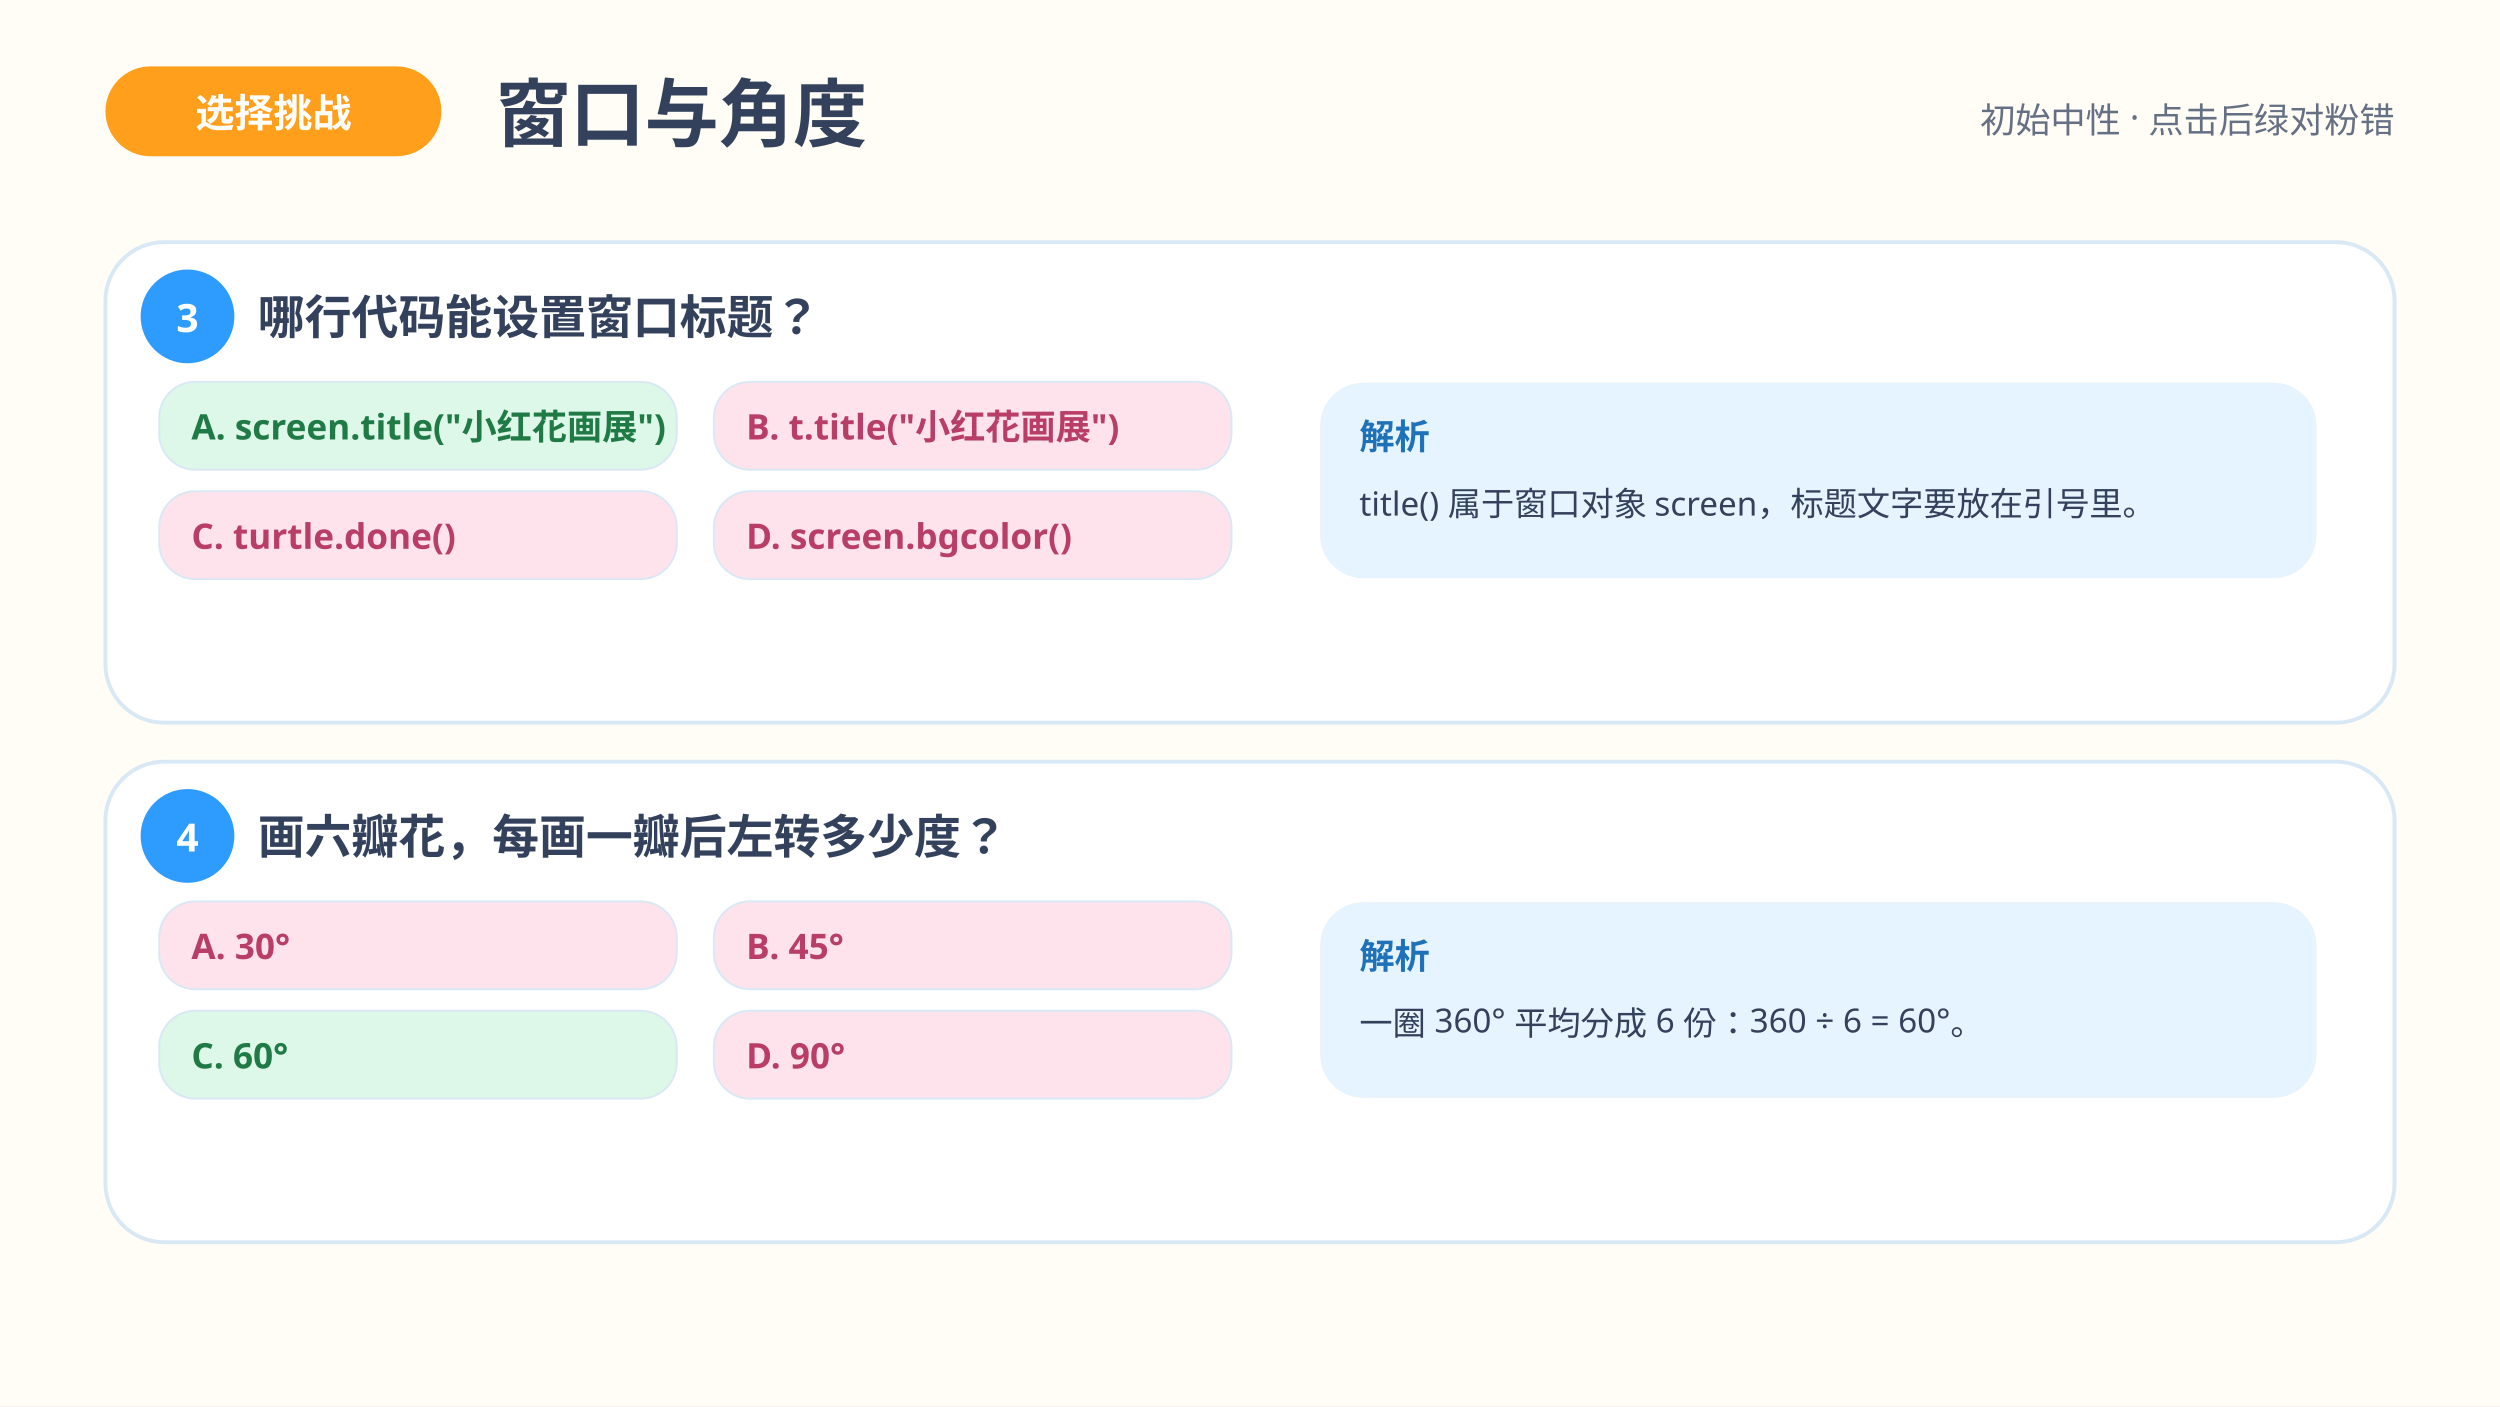
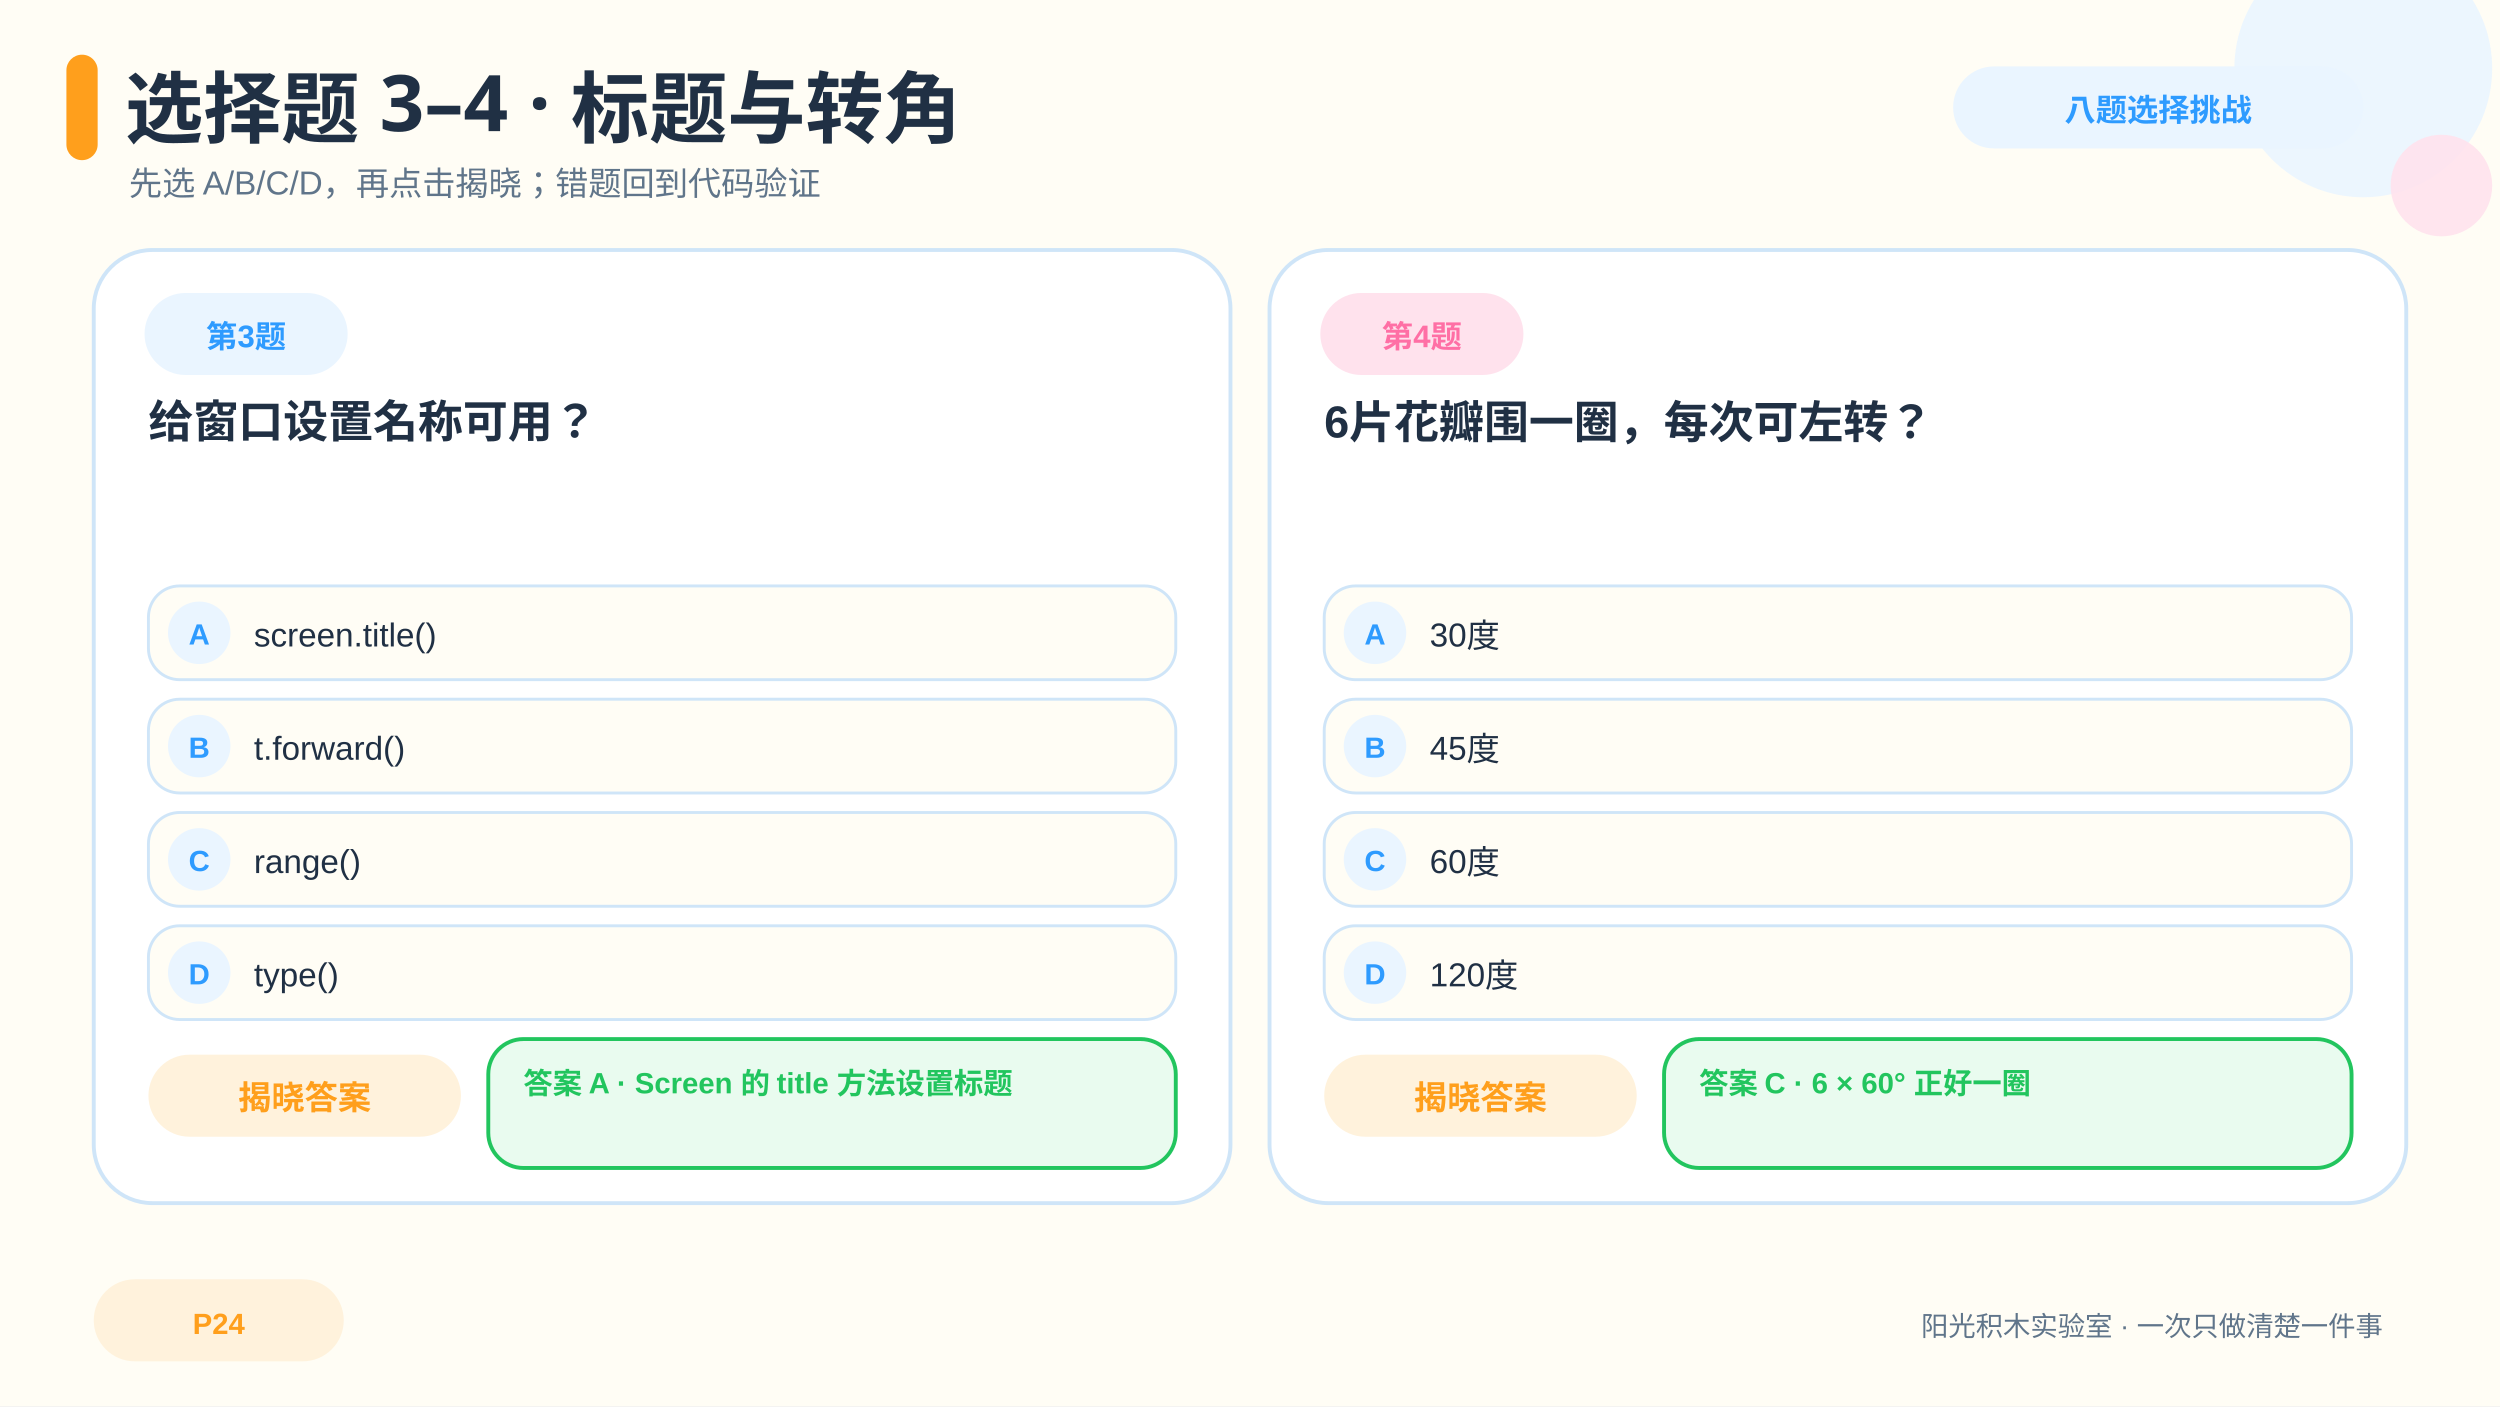
- <svg xmlns="http://www.w3.org/2000/svg" viewBox="0 0 1280 720" data-pptx-page-role="content" font-family="Microsoft YaHei, Segoe UI, sans-serif">
-   <rect width="1280" height="720" fill="#FFFDF5" />
-   <g id="header" data-pptx-bounds="54 28 1172 86">
-     <rect x="54" y="34" width="172" height="46" rx="23" fill="#FF9F1C" />
-     <text x="140" y="65" text-anchor="middle" font-size="20" font-weight="700" fill="#FFFFFF">选择挑战</text>
-     <text x="254" y="72" font-size="38" font-weight="700" fill="#33415C">窗口与角度</text>
-     <text x="1226" y="68" text-anchor="end" font-size="18" fill="#667085">初始中性 · 点击后绿对粉错</text>
+ <svg xmlns="http://www.w3.org/2000/svg" viewBox="0 0 1280 720" data-pptx-page-role="content" font-family="Microsoft YaHei, Arial, sans-serif">
+   <rect x="0" y="0" width="1280" height="720" rx="0" fill="#FFFDF5" id="page-bg" />
+   <circle cx="1210" cy="35" r="66" fill="#EAF5FF" opacity="0.9" />
+   <circle cx="1250" cy="95" r="26" fill="#FFE2ED" opacity="0.9" />
+   <rect x="34" y="28" width="16" height="54" rx="8" fill="#FF9F1C" />
+   <text x="64" y="70" font-family="YouYuan, Microsoft YaHei, sans-serif" font-size="40" font-weight="700" fill="#203044" text-anchor="start">选择题 3–4 · 标题与转角</text>
+   <text x="66" y="100" font-family="Microsoft YaHei, Arial, sans-serif" font-size="17" font-weight="400" fill="#60758A" text-anchor="start">先选 A/B/C/D，再点击揭晓；错题回到代码验证</text>
+   <rect x="1000" y="34" width="210" height="42" rx="21" fill="#EAF5FF" />
+   <text x="1105.0" y="62" font-family="Microsoft YaHei, Arial, sans-serif" font-size="16" font-weight="700" fill="#2E9BFF" text-anchor="middle">八题选择挑战</text>
+   <rect x="48" y="655" width="128" height="42" rx="21" fill="#FFF2DC" />
+   <text x="112.0" y="683" font-family="Microsoft YaHei, Arial, sans-serif" font-size="15" font-weight="700" fill="#FF9F1C" text-anchor="middle">P24</text>
+   <rect x="48" y="128" width="582" height="488" rx="30" fill="#FFFFFF" stroke="#CFE5F8" stroke-width="2" />
+   <rect x="74" y="150" width="104" height="42" rx="21" fill="#EAF5FF" />
+   <text x="126.0" y="178" font-family="Microsoft YaHei, Arial, sans-serif" font-size="16" font-weight="700" fill="#2E9BFF" text-anchor="middle">第3题</text>
+   <text x="76" y="224" font-family="Microsoft YaHei, Arial, sans-serif" font-size="23" font-weight="700" fill="#203044" text-anchor="start">
+     <tspan x="76" dy="0">给窗口设置名称可用？</tspan>
+   </text>
+   <rect x="76" y="300" width="526" height="48" rx="16" fill="#FFFDF5" stroke="#CFE5F8" stroke-width="1.5" />
+   <circle cx="102" cy="324" r="16" fill="#EAF5FF" />
+   <text x="102" y="330" font-family="Microsoft YaHei, Arial, sans-serif" font-size="15" font-weight="700" fill="#2E9BFF" text-anchor="middle">A</text>
+   <text x="130" y="331" font-family="Microsoft YaHei, Arial, sans-serif" font-size="17" font-weight="400" fill="#203044" text-anchor="start">screen.title()</text>
+   <rect x="76" y="358" width="526" height="48" rx="16" fill="#FFFDF5" stroke="#CFE5F8" stroke-width="1.5" />
+   <circle cx="102" cy="382" r="16" fill="#EAF5FF" />
+   <text x="102" y="388" font-family="Microsoft YaHei, Arial, sans-serif" font-size="15" font-weight="700" fill="#2E9BFF" text-anchor="middle">B</text>
+   <text x="130" y="389" font-family="Microsoft YaHei, Arial, sans-serif" font-size="17" font-weight="400" fill="#203044" text-anchor="start">t.forward()</text>
+   <rect x="76" y="416" width="526" height="48" rx="16" fill="#FFFDF5" stroke="#CFE5F8" stroke-width="1.5" />
+   <circle cx="102" cy="440" r="16" fill="#EAF5FF" />
+   <text x="102" y="446" font-family="Microsoft YaHei, Arial, sans-serif" font-size="15" font-weight="700" fill="#2E9BFF" text-anchor="middle">C</text>
+   <text x="130" y="447" font-family="Microsoft YaHei, Arial, sans-serif" font-size="17" font-weight="400" fill="#203044" text-anchor="start">range()</text>
+   <rect x="76" y="474" width="526" height="48" rx="16" fill="#FFFDF5" stroke="#CFE5F8" stroke-width="1.5" />
+   <circle cx="102" cy="498" r="16" fill="#EAF5FF" />
+   <text x="102" y="504" font-family="Microsoft YaHei, Arial, sans-serif" font-size="15" font-weight="700" fill="#2E9BFF" text-anchor="middle">D</text>
+   <text x="130" y="505" font-family="Microsoft YaHei, Arial, sans-serif" font-size="17" font-weight="400" fill="#203044" text-anchor="start">type()</text>
+   <rect x="76" y="540" width="160" height="42" rx="21" fill="#FFF2DC" />
+   <text x="156.0" y="568" font-family="Microsoft YaHei, Arial, sans-serif" font-size="17" font-weight="700" fill="#FF9F1C" text-anchor="middle">揭晓答案</text>
+   <g id="reveal-q3-hit" data-pptx-role="decoration" data-pptx-bounds="0 0 1280 720">
+     <rect x="76" y="540" width="160" height="42" rx="20" fill="#FFFFFF" opacity="0.001" />
  </g>
-   <g id="question-3" data-pptx-bounds="54 124 1172 246" data-pptx-role="decoration">
-     <rect x="54" y="124" width="1172" height="246" rx="30" fill="#FFFFFF" stroke="#D9E8F5" stroke-width="2" />
-     <circle cx="96" cy="162" r="24" fill="#2E9BFF" />
-     <text x="96" y="170" text-anchor="middle" font-size="20" font-weight="700" fill="#FFFFFF">3</text>
-     <text x="132" y="171" font-size="24" font-weight="700" fill="#33415C">哪行代码能设置窗口标题？</text>
-     <rect x="82" y="196" width="264" height="44" rx="18" fill="#F7FAFC" stroke="#D9E8F5" stroke-width="2" />
-     <text x="98" y="225" font-size="18" fill="#33415C">A. screen.title("小红花画展")</text>
-     <rect x="366" y="196" width="264" height="44" rx="18" fill="#F7FAFC" stroke="#D9E8F5" stroke-width="2" />
-     <text x="382" y="225" font-size="18" fill="#33415C">B. t.title("小红花画展")</text>
-     <rect x="82" y="252" width="264" height="44" rx="18" fill="#F7FAFC" stroke="#D9E8F5" stroke-width="2" />
-     <text x="98" y="281" font-size="18" fill="#33415C">C. turtle.done()</text>
-     <rect x="366" y="252" width="264" height="44" rx="18" fill="#F7FAFC" stroke="#D9E8F5" stroke-width="2" />
-     <text x="382" y="281" font-size="18" fill="#33415C">D. screen.bgcolor()</text>
-     <rect x="676" y="196" width="510" height="100" rx="22" fill="#FFF3D6" />
-     <text x="931" y="236" text-anchor="middle" font-size="18" font-weight="700" fill="#FF9F1C">想好了吗？点击揭晓</text>
-     <text x="931" y="268" text-anchor="middle" font-size="17" fill="#667085">先说理由，再看解析</text>
+   <g id="state-q3" data-pptx-role="decoration" data-pptx-bounds="0 0 1280 720">
+     <rect x="250" y="532" width="352" height="66" rx="18" fill="#E9FBEF" stroke="#22C55E" stroke-width="2" />
+     <text x="268" y="560" font-family="Microsoft YaHei, Arial, sans-serif" font-size="15" font-weight="700" fill="#22C55E" text-anchor="start">答案 A · Screen 的 title 方法设置标题</text>
  </g>
-   <g id="state-q3" data-pptx-bounds="82 196 1104 100">
-     <rect x="82" y="196" width="264" height="44" rx="18" fill="#DDF7E8" />
-     <text x="98" y="225" font-size="18" font-weight="700" fill="#207A45">A. screen.title("小红花画展")</text>
-     <rect x="366" y="196" width="264" height="44" rx="18" fill="#FFE3EC" />
-     <text x="382" y="225" font-size="18" font-weight="700" fill="#B83E68">B. t.title("小红花画展")</text>
-     <rect x="82" y="252" width="264" height="44" rx="18" fill="#FFE3EC" />
-     <text x="98" y="281" font-size="18" font-weight="700" fill="#B83E68">C. turtle.done()</text>
-     <rect x="366" y="252" width="264" height="44" rx="18" fill="#FFE3EC" />
-     <text x="382" y="281" font-size="18" font-weight="700" fill="#B83E68">D. screen.bgcolor()</text>
-     <rect x="676" y="196" width="510" height="100" rx="22" fill="#E5F4FF" />
-     <text x="696" y="230" font-size="18" font-weight="700" fill="#2072B8">解析</text>
-     <text x="696" y="264" font-size="17" fill="#33415C">title() 属于窗口对象 screen，标题文字要放在引号里。</text>
+   <rect x="650" y="128" width="582" height="488" rx="30" fill="#FFFFFF" stroke="#CFE5F8" stroke-width="2" />
+   <rect x="676" y="150" width="104" height="42" rx="21" fill="#FFE2ED" />
+   <text x="728.0" y="178" font-family="Microsoft YaHei, Arial, sans-serif" font-size="16" font-weight="700" fill="#FF6FA5" text-anchor="middle">第4题</text>
+   <text x="678" y="224" font-family="Microsoft YaHei, Arial, sans-serif" font-size="23" font-weight="700" fill="#203044" text-anchor="start">
+     <tspan x="678" dy="0">6片花瓣围一圈，每次可左转？</tspan>
+   </text>
+   <rect x="678" y="300" width="526" height="48" rx="16" fill="#FFFDF5" stroke="#CFE5F8" stroke-width="1.5" />
+   <circle cx="704" cy="324" r="16" fill="#EAF5FF" />
+   <text x="704" y="330" font-family="Microsoft YaHei, Arial, sans-serif" font-size="15" font-weight="700" fill="#2E9BFF" text-anchor="middle">A</text>
+   <text x="732" y="331" font-family="Microsoft YaHei, Arial, sans-serif" font-size="17" font-weight="400" fill="#203044" text-anchor="start">30度</text>
+   <rect x="678" y="358" width="526" height="48" rx="16" fill="#FFFDF5" stroke="#CFE5F8" stroke-width="1.5" />
+   <circle cx="704" cy="382" r="16" fill="#EAF5FF" />
+   <text x="704" y="388" font-family="Microsoft YaHei, Arial, sans-serif" font-size="15" font-weight="700" fill="#2E9BFF" text-anchor="middle">B</text>
+   <text x="732" y="389" font-family="Microsoft YaHei, Arial, sans-serif" font-size="17" font-weight="400" fill="#203044" text-anchor="start">45度</text>
+   <rect x="678" y="416" width="526" height="48" rx="16" fill="#FFFDF5" stroke="#CFE5F8" stroke-width="1.5" />
+   <circle cx="704" cy="440" r="16" fill="#EAF5FF" />
+   <text x="704" y="446" font-family="Microsoft YaHei, Arial, sans-serif" font-size="15" font-weight="700" fill="#2E9BFF" text-anchor="middle">C</text>
+   <text x="732" y="447" font-family="Microsoft YaHei, Arial, sans-serif" font-size="17" font-weight="400" fill="#203044" text-anchor="start">60度</text>
+   <rect x="678" y="474" width="526" height="48" rx="16" fill="#FFFDF5" stroke="#CFE5F8" stroke-width="1.5" />
+   <circle cx="704" cy="498" r="16" fill="#EAF5FF" />
+   <text x="704" y="504" font-family="Microsoft YaHei, Arial, sans-serif" font-size="15" font-weight="700" fill="#2E9BFF" text-anchor="middle">D</text>
+   <text x="732" y="505" font-family="Microsoft YaHei, Arial, sans-serif" font-size="17" font-weight="400" fill="#203044" text-anchor="start">120度</text>
+   <rect x="678" y="540" width="160" height="42" rx="21" fill="#FFF2DC" />
+   <text x="758.0" y="568" font-family="Microsoft YaHei, Arial, sans-serif" font-size="17" font-weight="700" fill="#FF9F1C" text-anchor="middle">揭晓答案</text>
+   <g id="reveal-q4-hit" data-pptx-role="decoration" data-pptx-bounds="0 0 1280 720">
+     <rect x="678" y="540" width="160" height="42" rx="20" fill="#FFFFFF" opacity="0.001" />
  </g>
-   <g id="reveal-q3-hit" data-pptx-bounds="66 690 2 2">
-     <rect x="676" y="196" width="510" height="100" rx="22" fill="#FFFFFF" fill-opacity="0.001" />
+   <g id="state-q4" data-pptx-role="decoration" data-pptx-bounds="0 0 1280 720">
+     <rect x="852" y="532" width="352" height="66" rx="18" fill="#E9FBEF" stroke="#22C55E" stroke-width="2" />
+     <text x="870" y="560" font-family="Microsoft YaHei, Arial, sans-serif" font-size="15" font-weight="700" fill="#22C55E" text-anchor="start">答案 C · 6 × 60° 正好一圈</text>
  </g>
-   <g id="question-4" data-pptx-bounds="54 390 1172 246" data-pptx-role="decoration">
-     <rect x="54" y="390" width="1172" height="246" rx="30" fill="#FFFFFF" stroke="#D9E8F5" stroke-width="2" />
-     <circle cx="96" cy="428" r="24" fill="#2E9BFF" />
-     <text x="96" y="436" text-anchor="middle" font-size="20" font-weight="700" fill="#FFFFFF">4</text>
-     <text x="132" y="437" font-size="24" font-weight="700" fill="#33415C">画六瓣花，每画一瓣后左转多少度？</text>
-     <rect x="82" y="462" width="264" height="44" rx="18" fill="#F7FAFC" stroke="#D9E8F5" stroke-width="2" />
-     <text x="98" y="491" font-size="18" fill="#33415C">A. 30°</text>
-     <rect x="366" y="462" width="264" height="44" rx="18" fill="#F7FAFC" stroke="#D9E8F5" stroke-width="2" />
-     <text x="382" y="491" font-size="18" fill="#33415C">B. 45°</text>
-     <rect x="82" y="518" width="264" height="44" rx="18" fill="#F7FAFC" stroke="#D9E8F5" stroke-width="2" />
-     <text x="98" y="547" font-size="18" fill="#33415C">C. 60°</text>
-     <rect x="366" y="518" width="264" height="44" rx="18" fill="#F7FAFC" stroke="#D9E8F5" stroke-width="2" />
-     <text x="382" y="547" font-size="18" fill="#33415C">D. 90°</text>
-     <rect x="676" y="462" width="510" height="100" rx="22" fill="#FFF3D6" />
-     <text x="931" y="502" text-anchor="middle" font-size="18" font-weight="700" fill="#FF9F1C">想好了吗？点击揭晓</text>
-     <text x="931" y="534" text-anchor="middle" font-size="17" fill="#667085">先说理由，再看解析</text>
-   </g>
-   <g id="state-q4" data-pptx-bounds="82 462 1104 100">
-     <rect x="82" y="462" width="264" height="44" rx="18" fill="#FFE3EC" />
-     <text x="98" y="491" font-size="18" font-weight="700" fill="#B83E68">A. 30°</text>
-     <rect x="366" y="462" width="264" height="44" rx="18" fill="#FFE3EC" />
-     <text x="382" y="491" font-size="18" font-weight="700" fill="#B83E68">B. 45°</text>
-     <rect x="82" y="518" width="264" height="44" rx="18" fill="#DDF7E8" />
-     <text x="98" y="547" font-size="18" font-weight="700" fill="#207A45">C. 60°</text>
-     <rect x="366" y="518" width="264" height="44" rx="18" fill="#FFE3EC" />
-     <text x="382" y="547" font-size="18" font-weight="700" fill="#B83E68">D. 90°</text>
-     <rect x="676" y="462" width="510" height="100" rx="22" fill="#E5F4FF" />
-     <text x="696" y="496" font-size="18" font-weight="700" fill="#2072B8">解析</text>
-     <text x="696" y="530" font-size="17" fill="#33415C">一圈 360° 平均分成 6 份：360 ÷ 6 = 60°。</text>
-   </g>
-   <g id="reveal-q4-hit" data-pptx-bounds="70 690 2 2">
-     <rect x="676" y="462" width="510" height="100" rx="22" fill="#FFFFFF" fill-opacity="0.001" />
-   </g>
+   <text x="1220" y="684" font-family="Microsoft YaHei, Arial, sans-serif" font-size="14" font-weight="400" fill="#60758A" text-anchor="end">阳光积木实验室 · 一次只做清楚一件事</text>
</svg>
